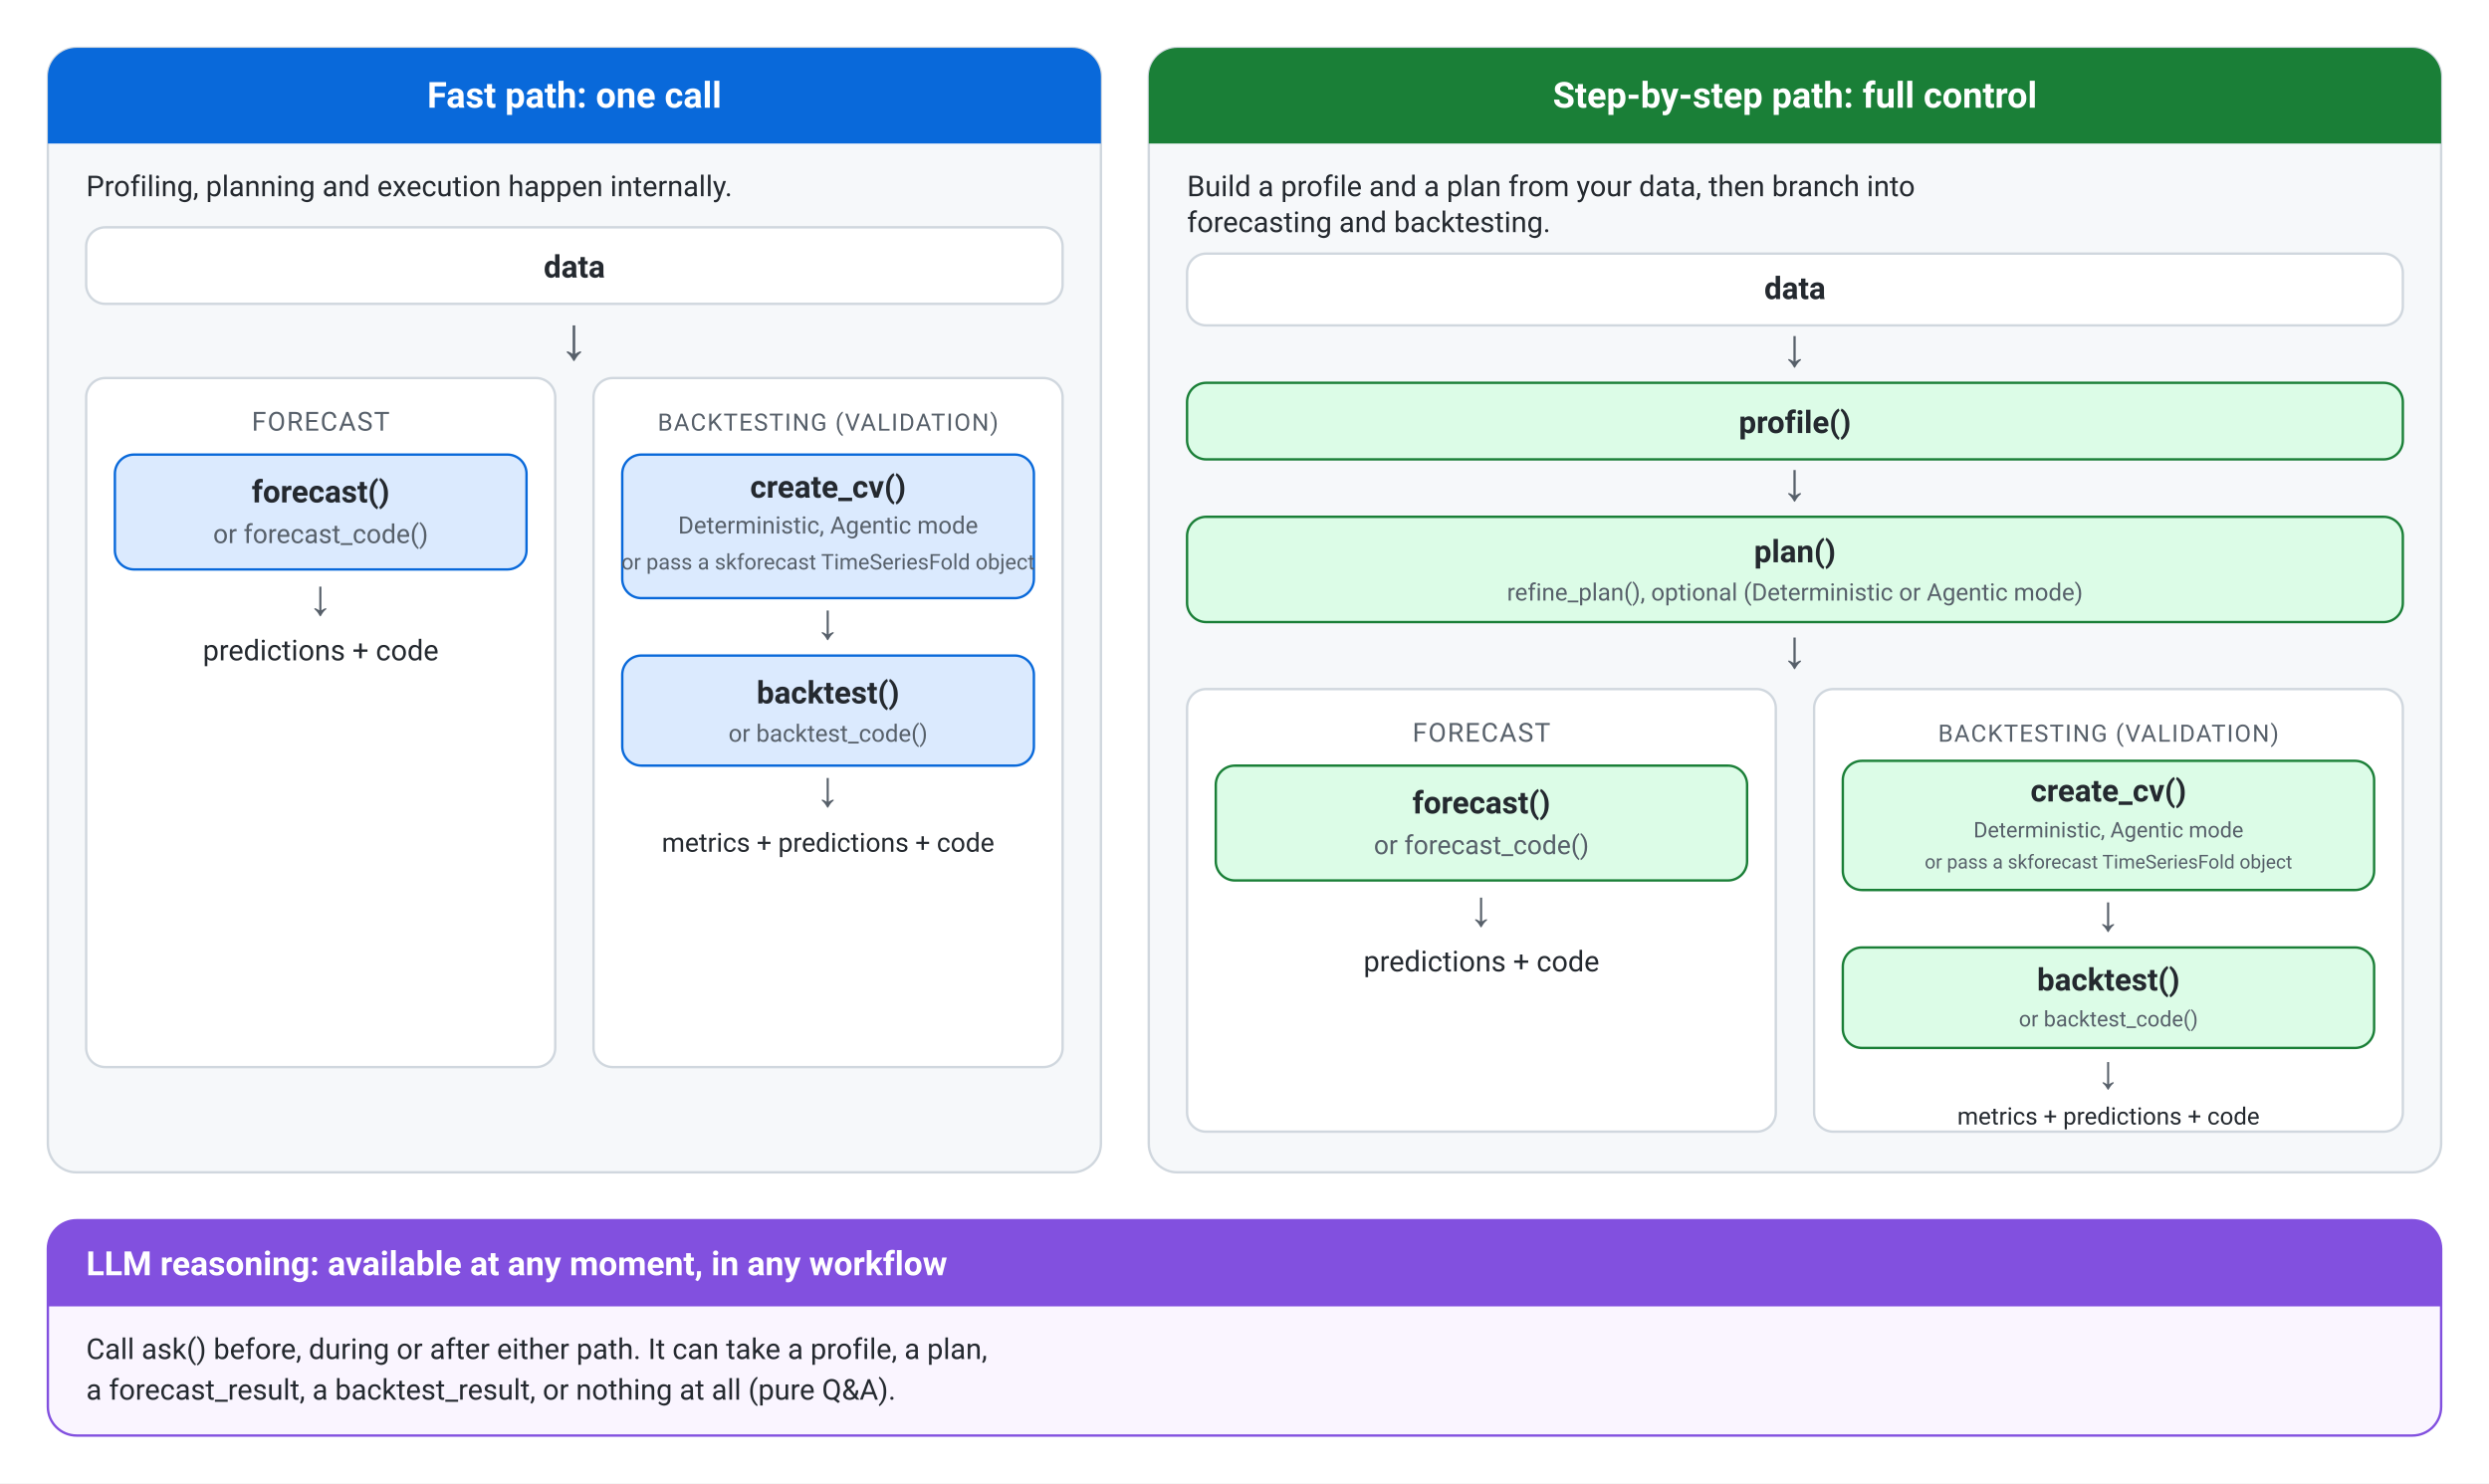
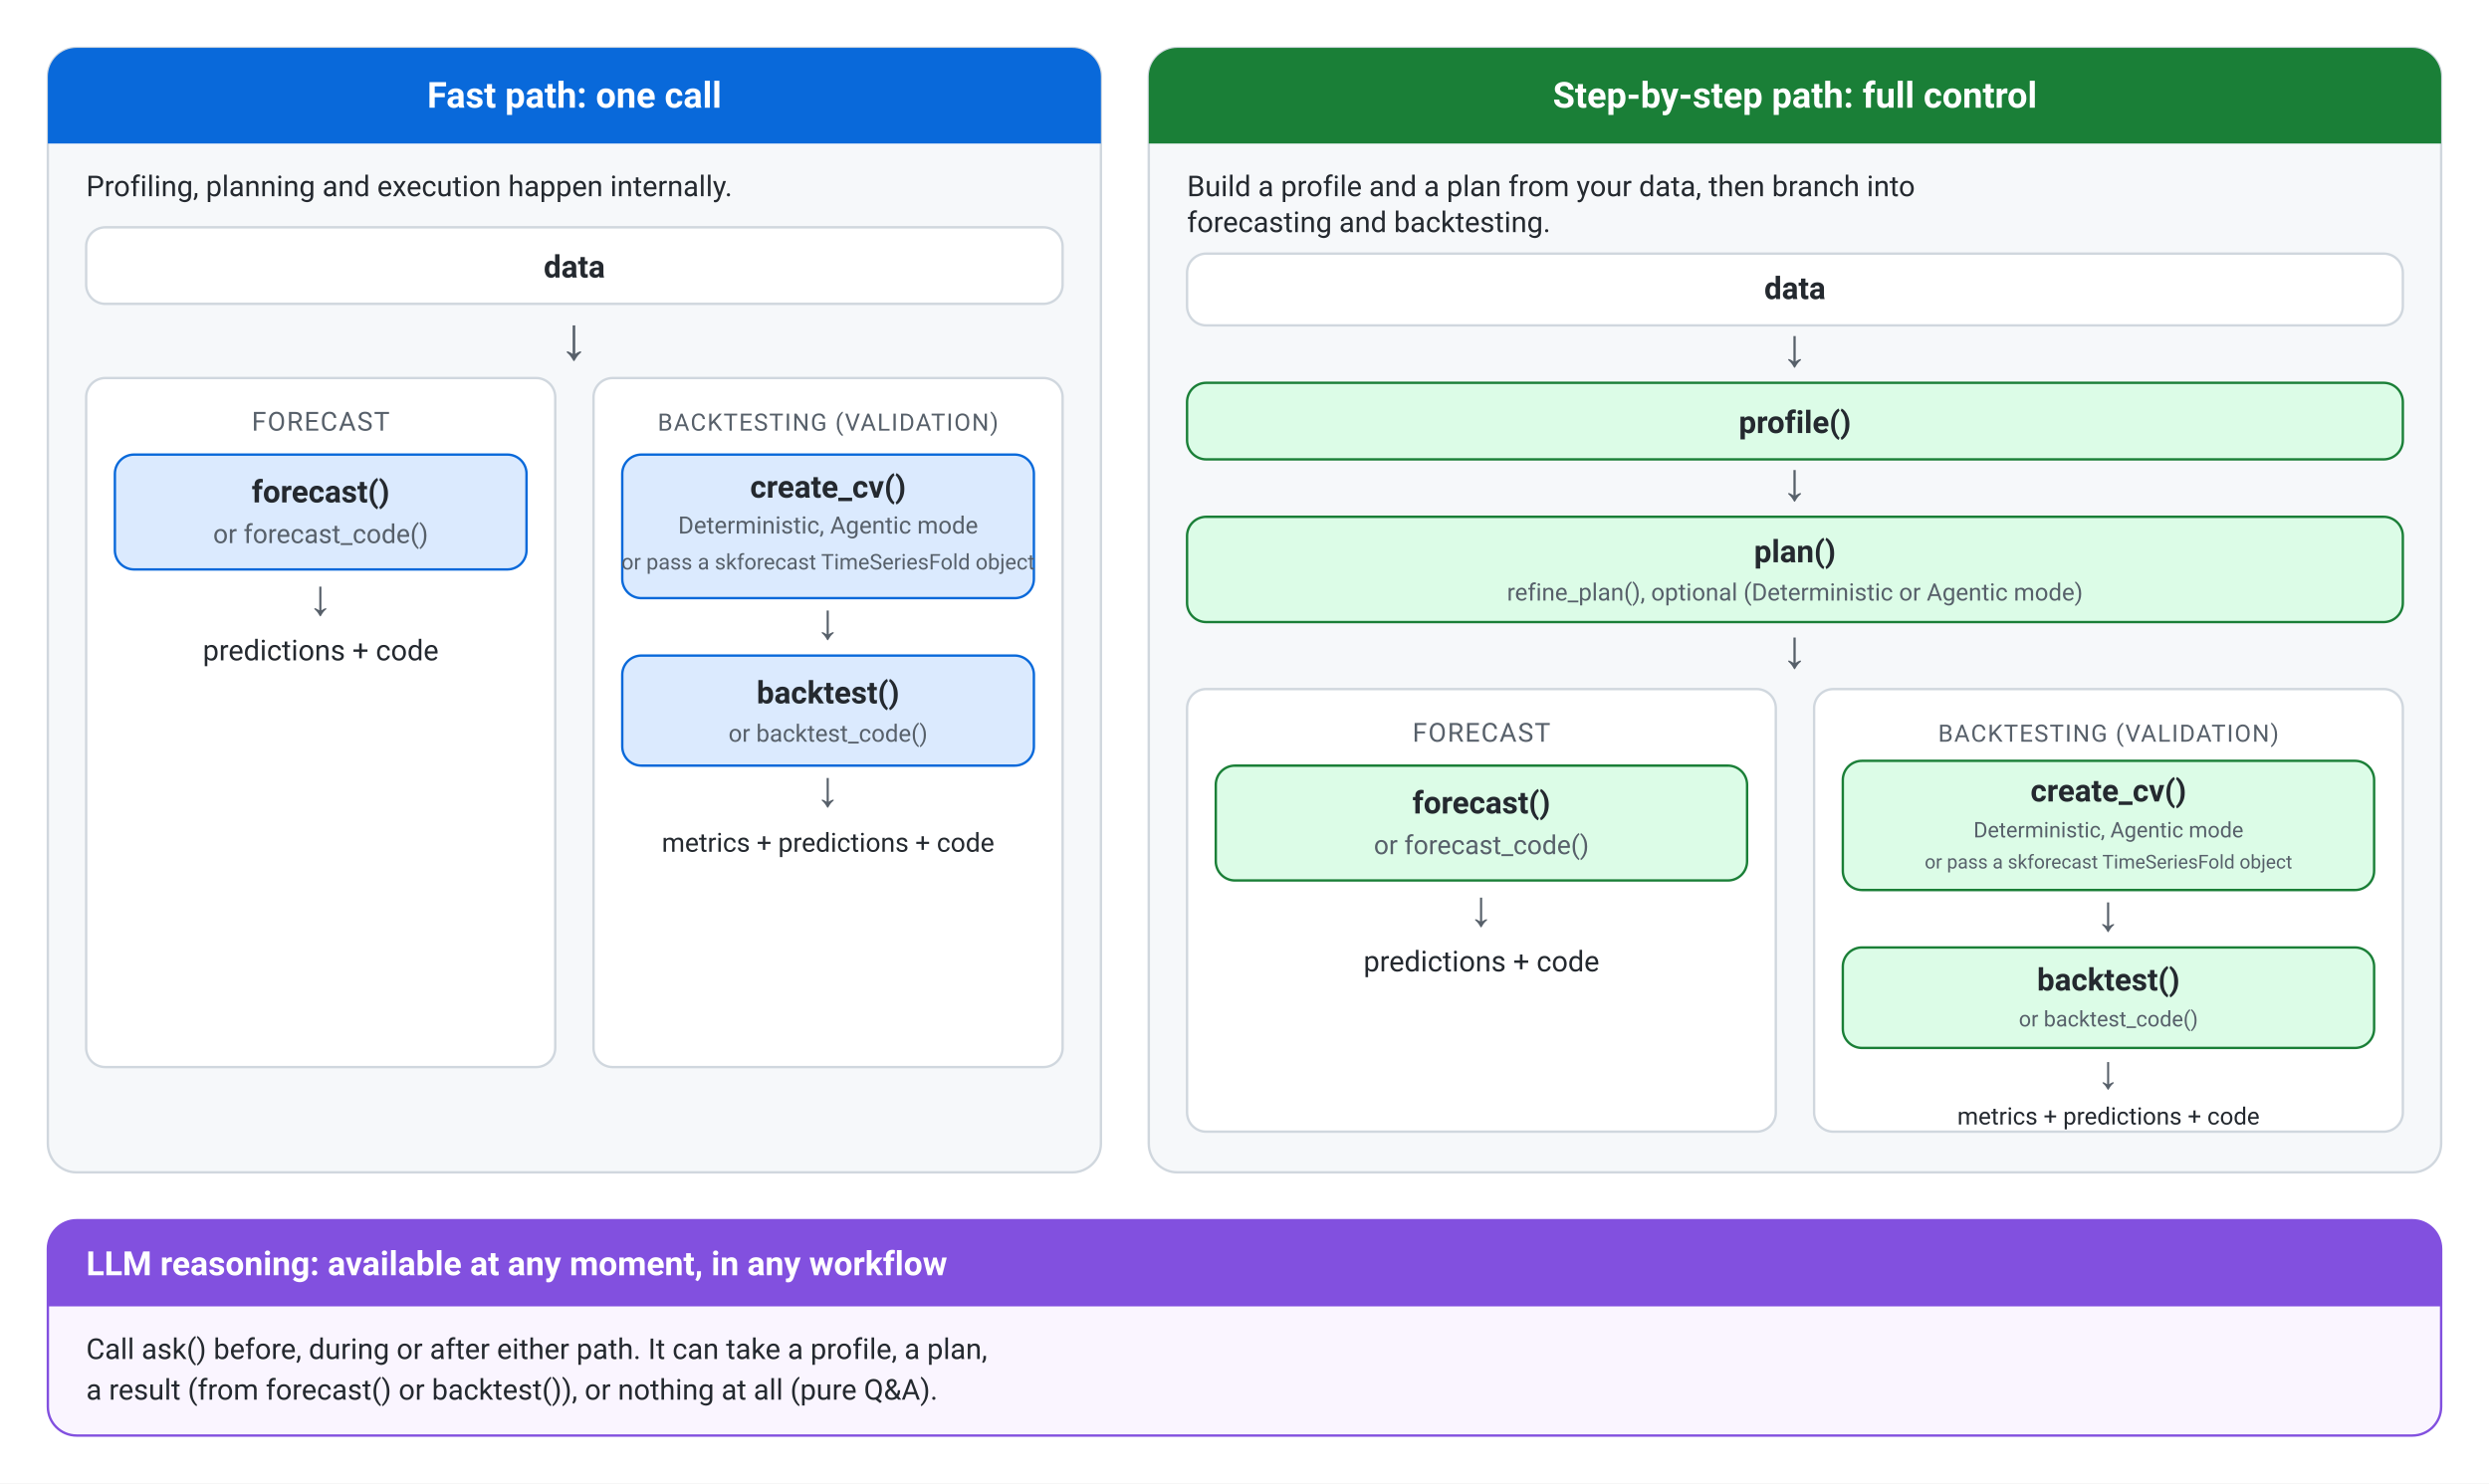
<svg xmlns="http://www.w3.org/2000/svg" viewBox="0 0 1040 620" font-family="-apple-system, Segoe UI, Roboto, Helvetica, Arial, sans-serif">
  <rect x="0" y="0" width="1040" height="620" fill="#ffffff" />
  <rect x="20" y="20" width="440" height="470" rx="12" fill="#f6f8fa" stroke="#d0d7de" />
  <path d="M32,20 h416 a12,12 0 0 1 12,12 v28 h-440 v-28 a12,12 0 0 1 12,-12 z" fill="#0969da" />
  <text x="240" y="45" text-anchor="middle" fill="#ffffff" font-size="15" font-weight="700">Fast path: one call</text>
  <text x="36" y="82" fill="#24292f" font-size="12">Profiling, planning and execution happen internally.</text>
  <rect x="36" y="95" width="408" height="32" rx="8" fill="#ffffff" stroke="#d0d7de" />
  <text x="240" y="116" text-anchor="middle" fill="#24292f" font-size="13" font-weight="600">data</text>
  <text x="240" y="149" text-anchor="middle" fill="#57606a" font-size="18">↓</text>
  <rect x="36" y="158" width="196" height="288" rx="8" fill="#ffffff" stroke="#d0d7de" />
  <text x="134" y="180" text-anchor="middle" fill="#57606a" font-size="11" letter-spacing="0.5">FORECAST</text>
  <rect x="48" y="190" width="172" height="48" rx="8" fill="#dbeafe" stroke="#0969da" />
  <text x="134" y="210" text-anchor="middle" fill="#24292f" font-size="13" font-weight="700">forecast()</text>
  <text x="134" y="227" text-anchor="middle" fill="#57606a" font-size="11">or forecast_code()</text>
  <text x="134" y="256" text-anchor="middle" fill="#57606a" font-size="15">↓</text>
  <text x="134" y="276" text-anchor="middle" fill="#24292f" font-size="12">predictions + code</text>
  <rect x="248" y="158" width="196" height="288" rx="8" fill="#ffffff" stroke="#d0d7de" />
  <text x="346" y="180" text-anchor="middle" fill="#57606a" font-size="10" letter-spacing="0.5">BACKTESTING (VALIDATION)</text>
  <rect x="260" y="190" width="172" height="60" rx="8" fill="#dbeafe" stroke="#0969da" />
  <text x="346" y="208" text-anchor="middle" fill="#24292f" font-size="13" font-weight="700">create_cv()</text>
  <text x="346" y="223" text-anchor="middle" fill="#57606a" font-size="10">Deterministic, Agentic mode</text>
  <text x="346" y="238" text-anchor="middle" fill="#57606a" font-size="9">or pass a skforecast TimeSeriesFold object</text>
  <text x="346" y="266" text-anchor="middle" fill="#57606a" font-size="15">↓</text>
  <rect x="260" y="274" width="172" height="46" rx="8" fill="#dbeafe" stroke="#0969da" />
  <text x="346" y="294" text-anchor="middle" fill="#24292f" font-size="13" font-weight="700">backtest()</text>
  <text x="346" y="310" text-anchor="middle" fill="#57606a" font-size="10">or backtest_code()</text>
  <text x="346" y="336" text-anchor="middle" fill="#57606a" font-size="15">↓</text>
  <text x="346" y="356" text-anchor="middle" fill="#24292f" font-size="11">metrics + predictions + code</text>
  <rect x="480" y="20" width="540" height="470" rx="12" fill="#f6f8fa" stroke="#d0d7de" />
  <path d="M492,20 h516 a12,12 0 0 1 12,12 v28 h-540 v-28 a12,12 0 0 1 12,-12 z" fill="#1a7f37" />
  <text x="750" y="45" text-anchor="middle" fill="#ffffff" font-size="15" font-weight="700">Step-by-step path: full control</text>
  <text x="496" y="82" fill="#24292f" font-size="12">Build a profile and a plan from your data, then branch into</text>
  <text x="496" y="97" fill="#24292f" font-size="12">forecasting and backtesting.</text>
  <rect x="496" y="106" width="508" height="30" rx="8" fill="#ffffff" stroke="#d0d7de" />
  <text x="750" y="125" text-anchor="middle" fill="#24292f" font-size="13" font-weight="600">data</text>
  <text x="750" y="152" text-anchor="middle" fill="#57606a" font-size="16">↓</text>
  <rect x="496" y="160" width="508" height="32" rx="8" fill="#dcfce7" stroke="#1a7f37" />
  <text x="750" y="181" text-anchor="middle" fill="#24292f" font-size="13" font-weight="700">profile()</text>
  <text x="750" y="208" text-anchor="middle" fill="#57606a" font-size="16">↓</text>
  <rect x="496" y="216" width="508" height="44" rx="8" fill="#dcfce7" stroke="#1a7f37" />
  <text x="750" y="235" text-anchor="middle" fill="#24292f" font-size="13" font-weight="700">plan()</text>
  <text x="750" y="251" text-anchor="middle" fill="#57606a" font-size="10">refine_plan(), optional (Deterministic or Agentic mode)</text>
  <text x="750" y="278" text-anchor="middle" fill="#57606a" font-size="16">↓</text>
  <rect x="496" y="288" width="246" height="185" rx="8" fill="#ffffff" stroke="#d0d7de" />
  <text x="619" y="310" text-anchor="middle" fill="#57606a" font-size="11" letter-spacing="0.5">FORECAST</text>
  <rect x="508" y="320" width="222" height="48" rx="8" fill="#dcfce7" stroke="#1a7f37" />
  <text x="619" y="340" text-anchor="middle" fill="#24292f" font-size="13" font-weight="700">forecast()</text>
  <text x="619" y="357" text-anchor="middle" fill="#57606a" font-size="11">or forecast_code()</text>
  <text x="619" y="386" text-anchor="middle" fill="#57606a" font-size="15">↓</text>
  <text x="619" y="406" text-anchor="middle" fill="#24292f" font-size="12">predictions + code</text>
  <rect x="758" y="288" width="246" height="185" rx="8" fill="#ffffff" stroke="#d0d7de" />
  <text x="881" y="310" text-anchor="middle" fill="#57606a" font-size="10" letter-spacing="0.5">BACKTESTING (VALIDATION)</text>
  <rect x="770" y="318" width="222" height="54" rx="8" fill="#dcfce7" stroke="#1a7f37" />
  <text x="881" y="335" text-anchor="middle" fill="#24292f" font-size="13" font-weight="700">create_cv()</text>
  <text x="881" y="350" text-anchor="middle" fill="#57606a" font-size="9">Deterministic, Agentic mode</text>
  <text x="881" y="363" text-anchor="middle" fill="#57606a" font-size="8">or pass a skforecast TimeSeriesFold object</text>
  <text x="881" y="388" text-anchor="middle" fill="#57606a" font-size="15">↓</text>
  <rect x="770" y="396" width="222" height="42" rx="8" fill="#dcfce7" stroke="#1a7f37" />
  <text x="881" y="414" text-anchor="middle" fill="#24292f" font-size="13" font-weight="700">backtest()</text>
  <text x="881" y="429" text-anchor="middle" fill="#57606a" font-size="9">or backtest_code()</text>
  <text x="881" y="454" text-anchor="middle" fill="#57606a" font-size="14">↓</text>
  <text x="881" y="470" text-anchor="middle" fill="#24292f" font-size="10">metrics + predictions + code</text>
  <rect x="20" y="510" width="1000" height="90" rx="12" fill="#faf5ff" stroke="#8250df" />
  <path d="M32,510 h976 a12,12 0 0 1 12,12 v24 h-1000 v-24 a12,12 0 0 1 12,-12 z" fill="#8250df" />
  <text x="36" y="533" fill="#ffffff" font-size="14" font-weight="700">LLM reasoning: available at any moment, in any workflow</text>
  <text x="36" y="568" fill="#24292f" font-size="12">Call ask() before, during or after either path. It can take a profile, a plan,</text>
-   <text x="36" y="585" fill="#24292f" font-size="12">a forecast_result, a backtest_result, or nothing at all (pure Q&amp;A).</text>
+   <text x="36" y="585" fill="#24292f" font-size="12">a result (from forecast() or backtest()), or nothing at all (pure Q&amp;A).</text>
</svg>
